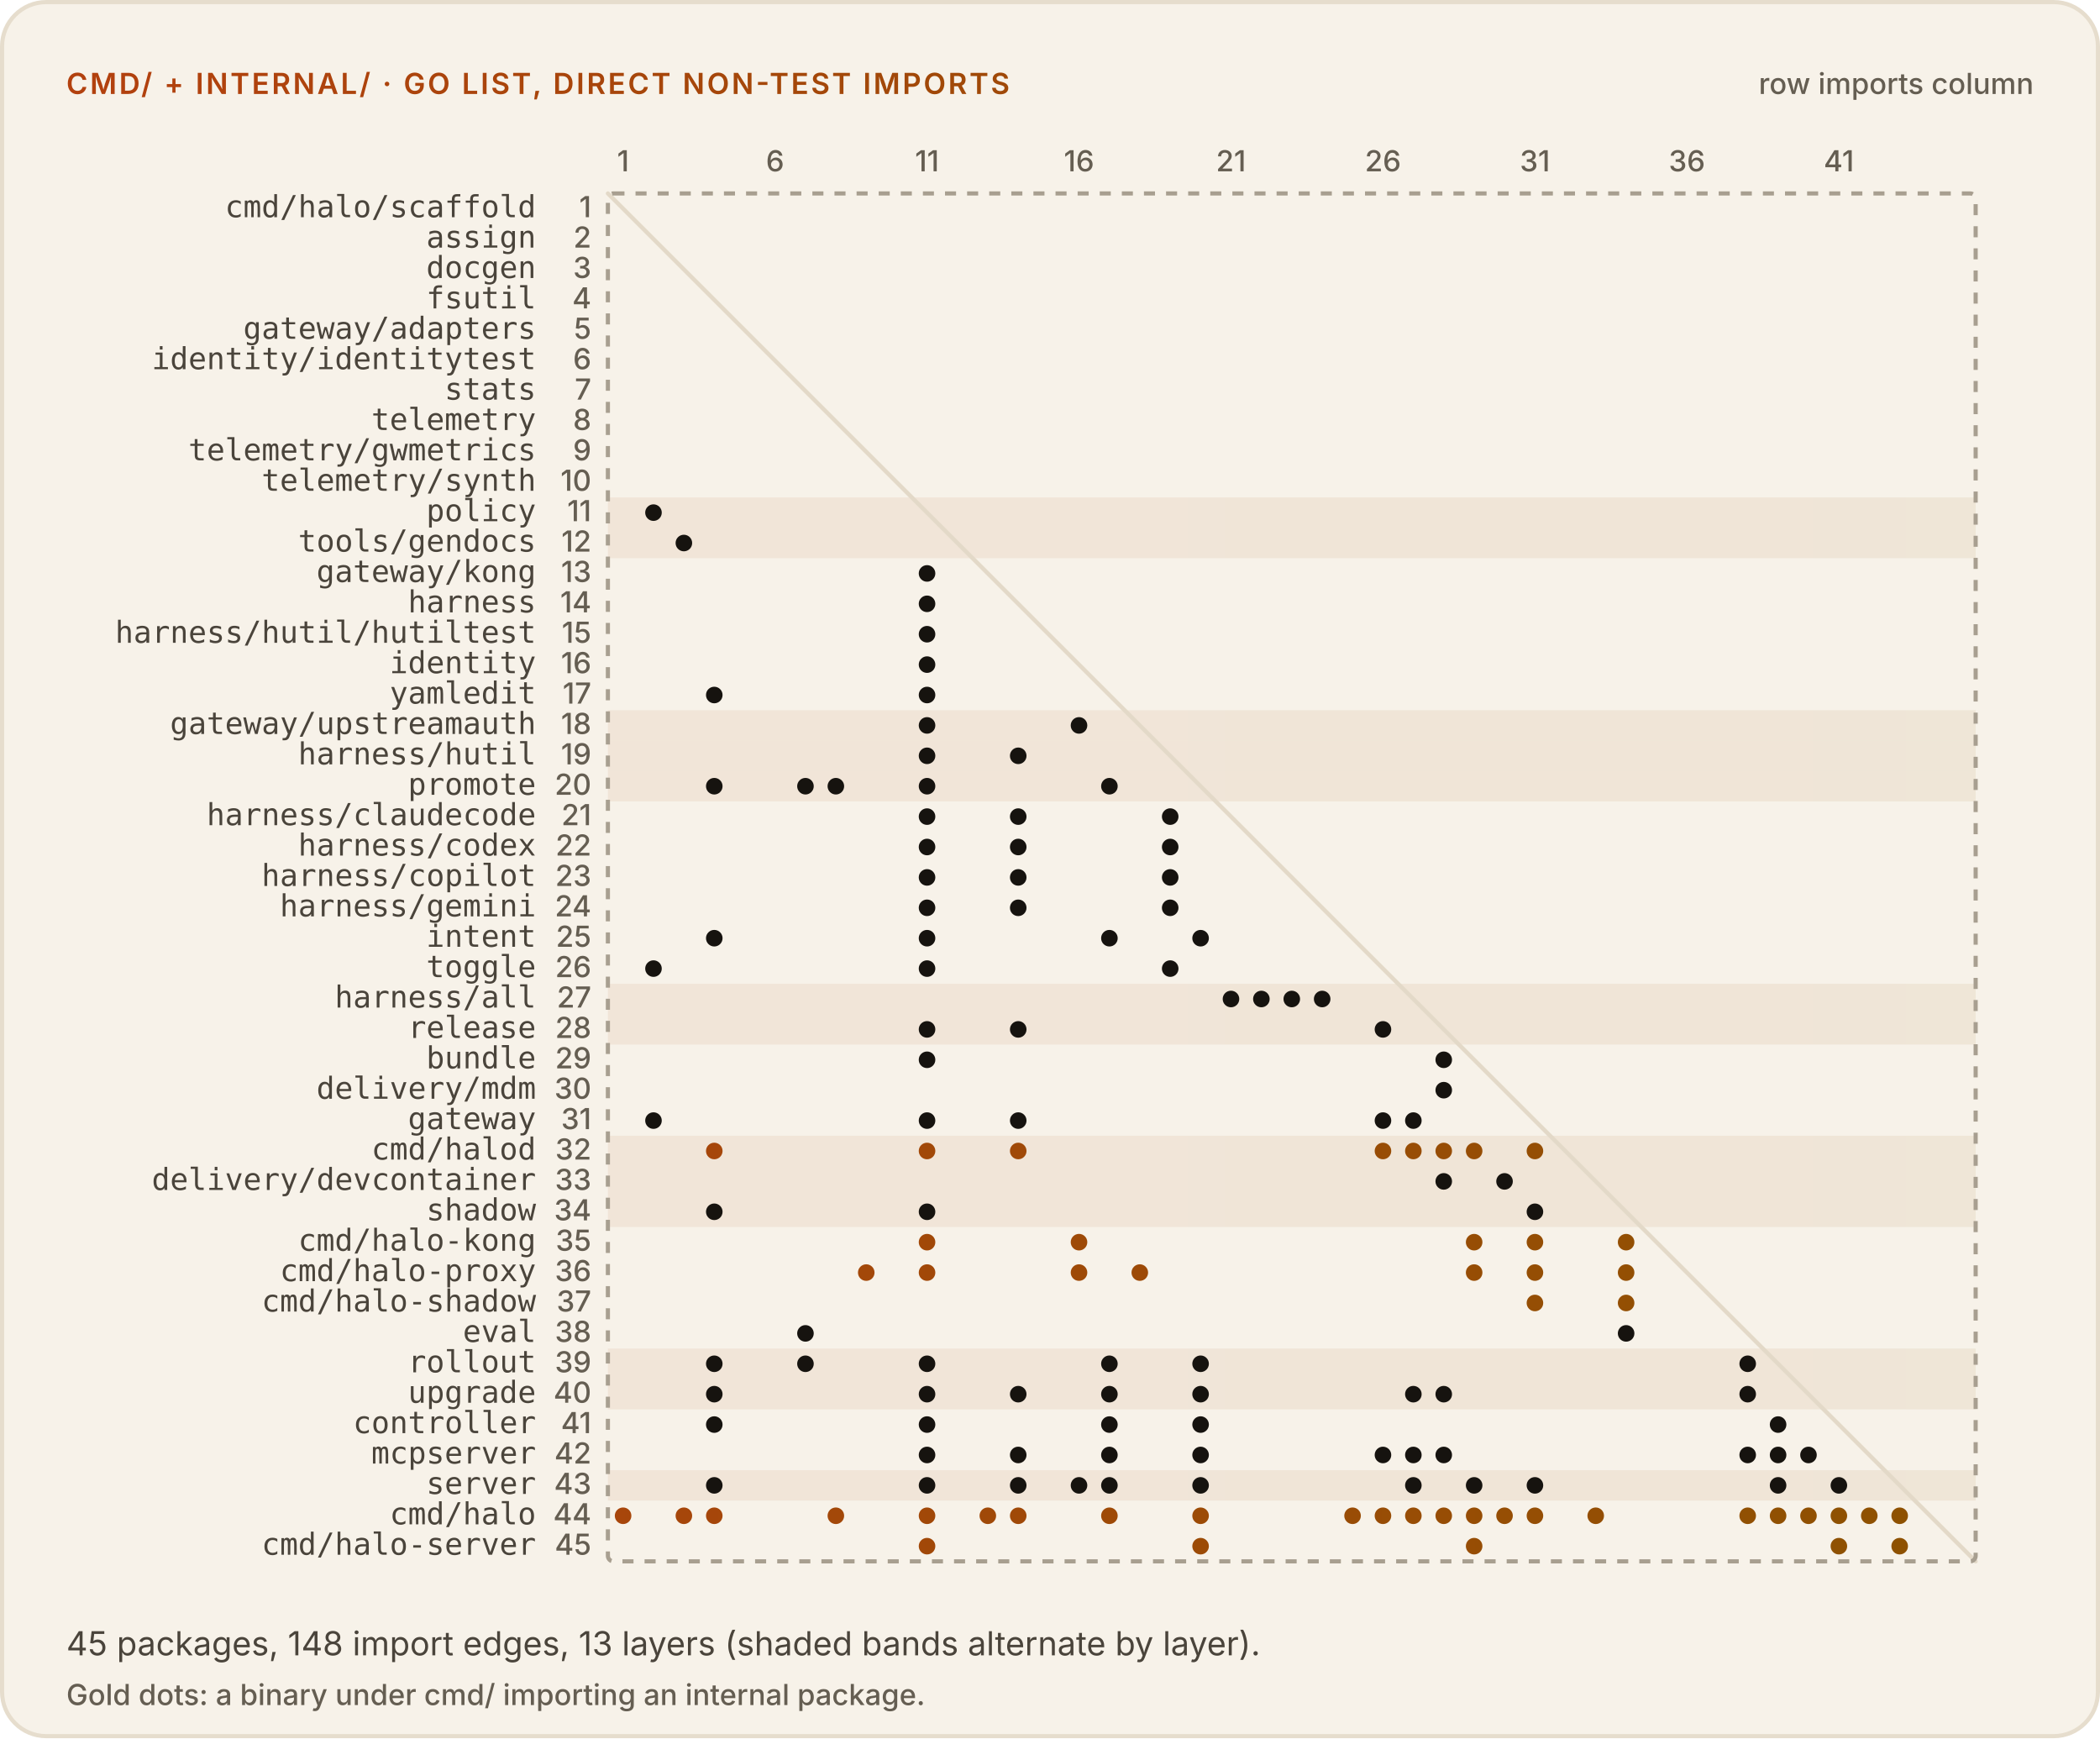
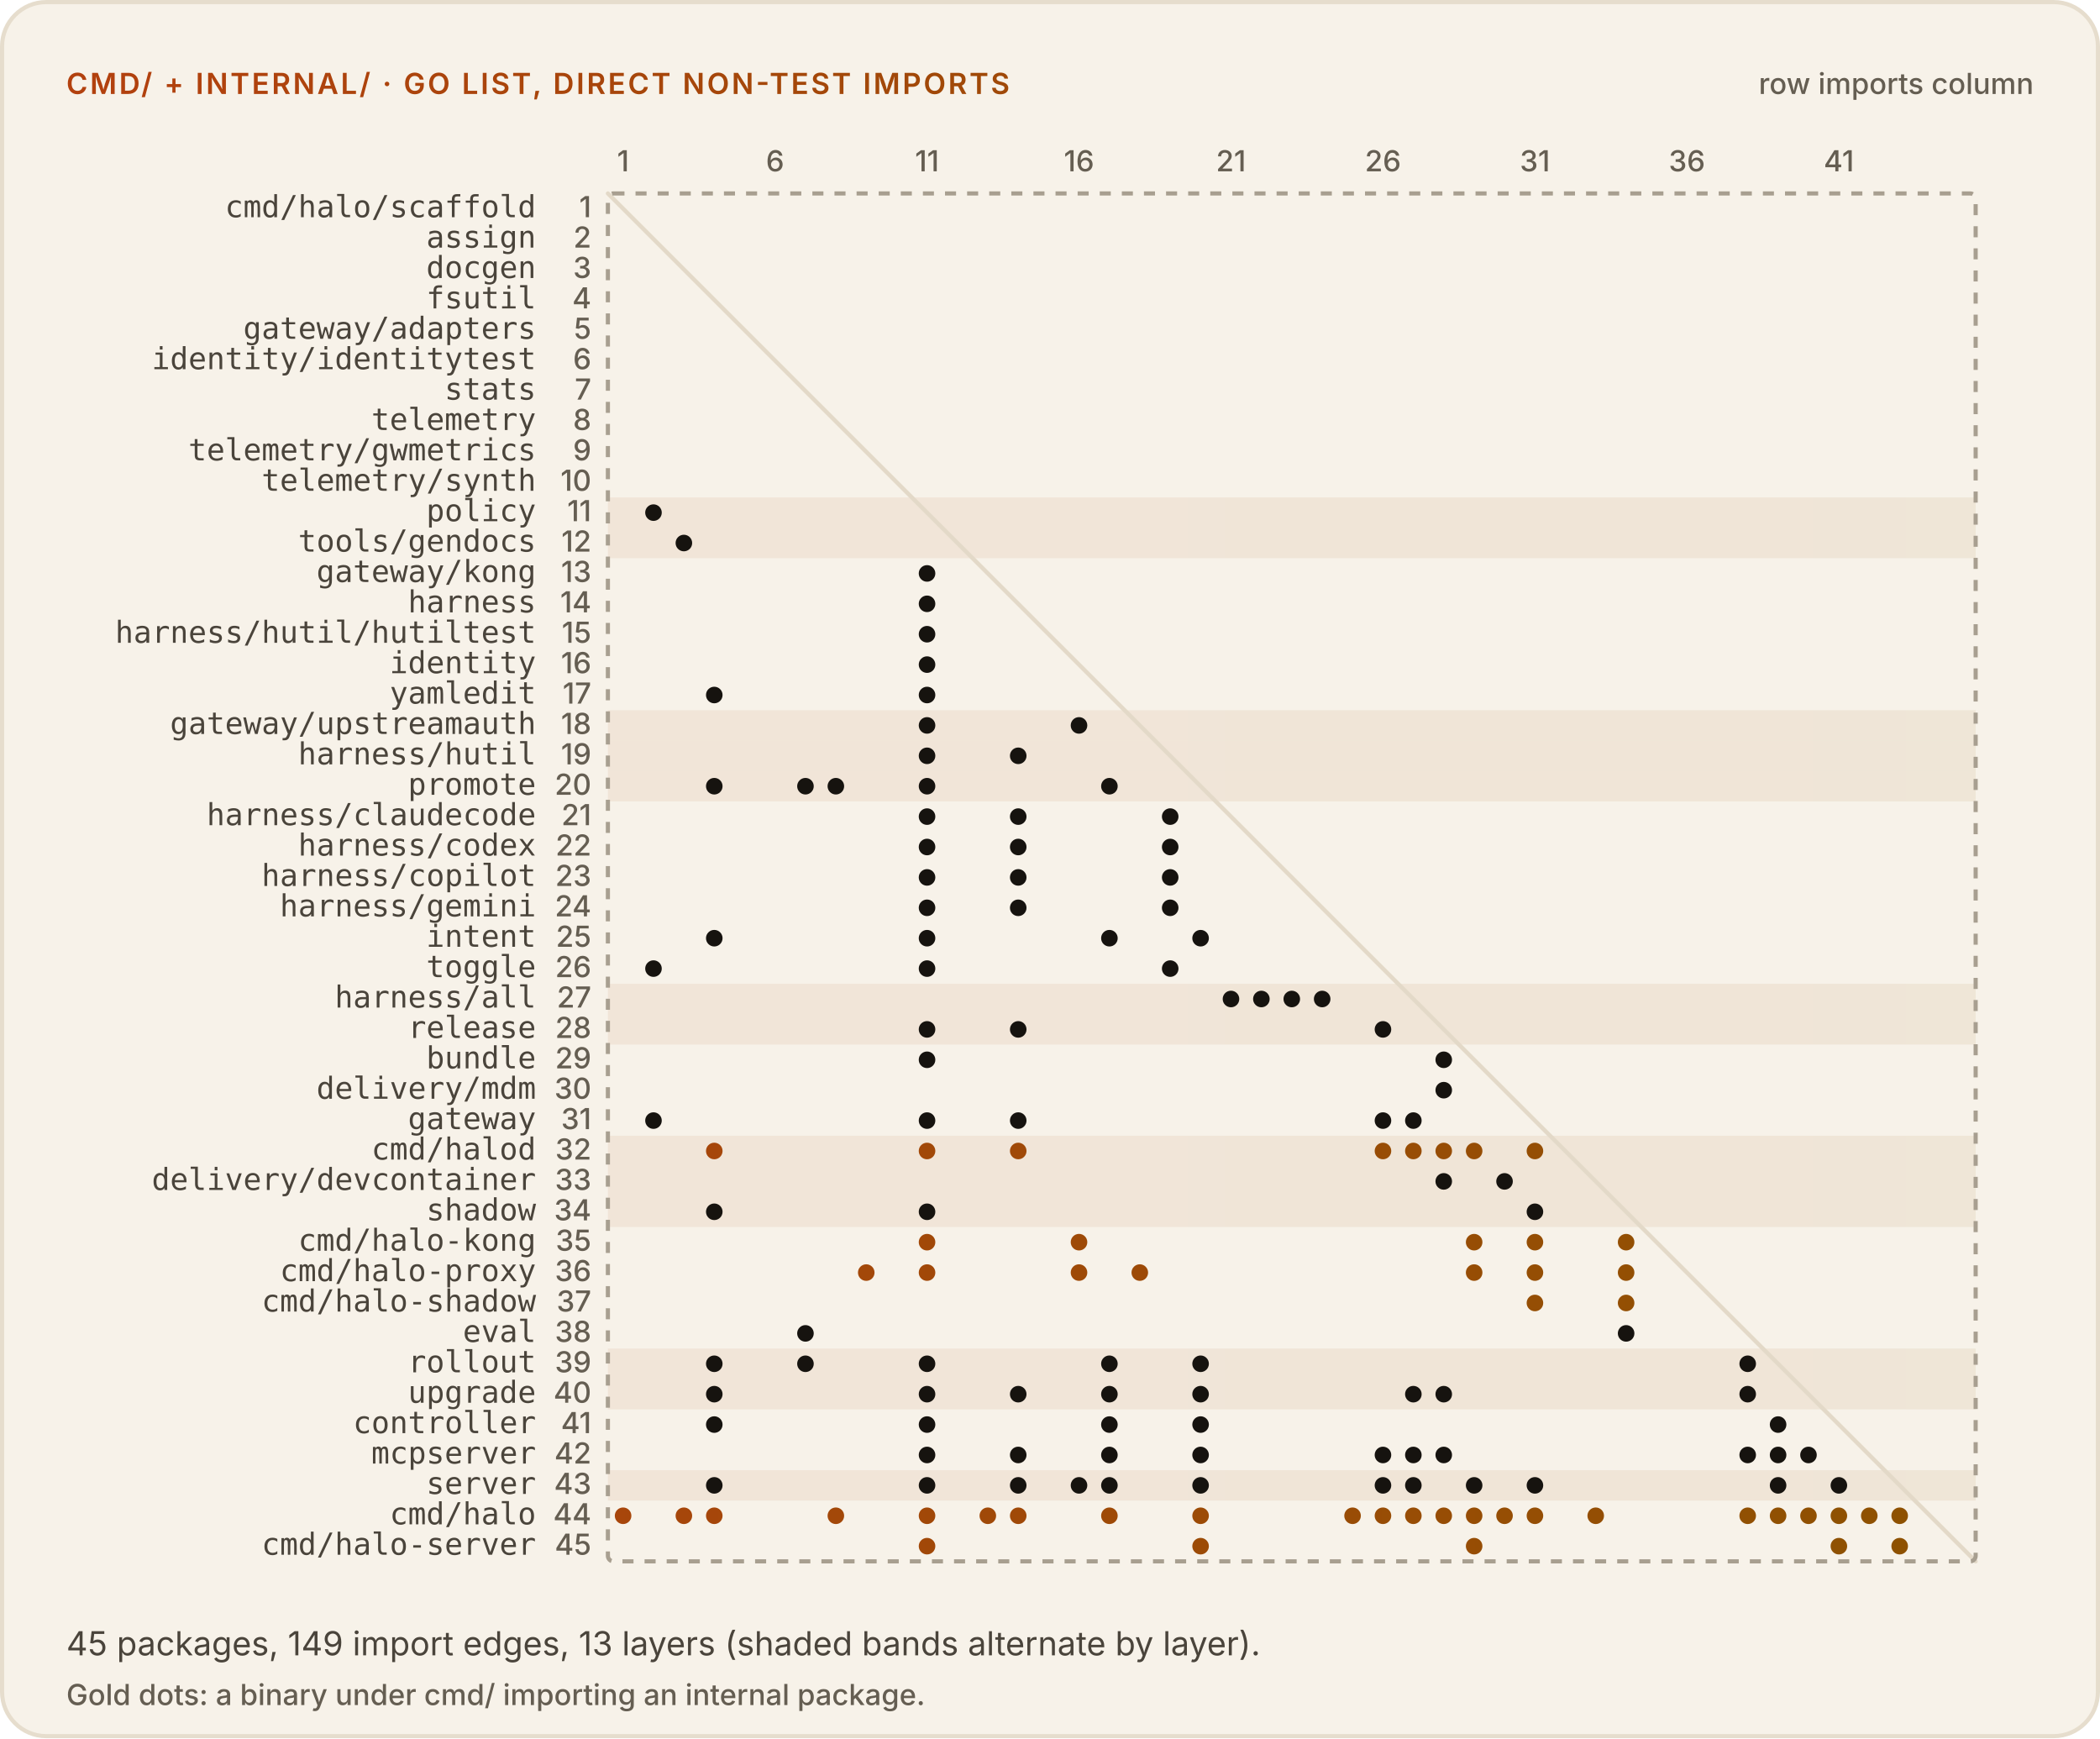
<svg xmlns="http://www.w3.org/2000/svg" viewBox="0 0 760 629" width="760" height="629" role="img" aria-labelledby="t d" font-family="ui-sans-serif,-apple-system,Inter,'Segoe UI',sans-serif">
  <style>
.cv{fill:#f7f2e9;stroke:#e6ddcd;stroke-width:1.5}
.card{fill:#fffdf9;stroke:#e3d9c8;stroke-width:1.5}
.soft{fill:url(#gs)}
.ring{fill:none;stroke:url(#ga);stroke-width:1.5}
.dcard{fill:#fbedea;stroke:#b42323;stroke-width:1.5}
.ghost{fill:none;stroke:#a89f90;stroke-width:1.5;stroke-dasharray:4 4}
.zone{fill:#f3ece0;stroke:#e0d5c2;stroke-width:1.5}
.chip{fill:#f3ece0;stroke:#e3d9c8;stroke-width:1}
text{font-family:ui-sans-serif,-apple-system,Inter,'Segoe UI',sans-serif}
.t{font-size:13.5px;font-weight:600;fill:#16130f}
.tm{font:600 12.5px ui-monospace,'SF Mono','JetBrains Mono',Menlo,Consolas,monospace;fill:#16130f}
.td{fill:#b42323}
.s{font-size:12px;fill:#4a443b}
.m{font:11px ui-monospace,'SF Mono','JetBrains Mono',Menlo,Consolas,monospace;fill:#4a443b}
.xs{font-size:10.5px;font-weight:500;fill:#655e52}
.xm{font-family:ui-monospace,'SF Mono','JetBrains Mono',Menlo,Consolas,monospace;font-weight:400}
.xa{fill:url(#ga);font-weight:600}
.xd{fill:#b42323;font-weight:600}
.xw{fill:#fffdf9;font-weight:600}
.k{font-size:10.5px;font-weight:600;letter-spacing:.08em;fill:#655e52}
.ka{fill:url(#ga)}
.h1{font-size:42px;font-weight:700;letter-spacing:-.02em;fill:#16130f}
.ln,.la,.ld,.lm{fill:none;stroke-width:1.5;stroke-linecap:round;stroke-linejoin:round}
.ln{stroke:#a89f90}.la{stroke:url(#ga)}.ld{stroke:#b42323}.lm{stroke:#e3d9c8}
.lane{stroke:#e3d9c8;stroke-width:1.5;stroke-dasharray:3 4}
.dash{stroke-dasharray:5 5}
.dl{fill:#a89f90}.da{fill:url(#ga)}.dd{fill:#b42323}
.pl{fill:#f7f2e9}.pa{fill:#f7f2e9;stroke:url(#ga);stroke-width:1}
.pd{fill:#fbedea;stroke:#b42323;stroke-width:1}.ps{fill:url(#ga)}
.fa{fill:url(#ga)}.fs{fill:url(#gs)}.fm{fill:#f3ece0}.fd{fill:#b42323}.ft{fill:#16130f}
.bdg{fill:url(#ga)}.bn{font-size:9.5px;font-weight:700;fill:#fffdf9}
.ic{fill:none;stroke:url(#ga);stroke-width:1.75;stroke-linecap:round;stroke-linejoin:round}
.pkt{fill:url(#ga)}
.grow{transform-box:fill-box;transform-origin:left;animation:grow 4.8s cubic-bezier(.6,0,.2,1) infinite}
@keyframes grow{0%{transform:scaleX(.08)}25%{transform:scaleX(.3)}50%{transform:scaleX(.55)}75%,100%{transform:scaleX(1)}}
.flow{stroke-dasharray:4 6;animation:flow 1.1s linear infinite}
@keyframes flow{to{stroke-dashoffset:-20}}
.blink{animation:blink 3.2s ease-in-out infinite}
@keyframes blink{0%,100%{opacity:.18}35%,65%{opacity:1}}
.pulse{transform-box:fill-box;transform-origin:center;animation:pulse 2.8s ease-out infinite}
@keyframes pulse{0%{opacity:.55;transform:scale(.6)}100%{opacity:0;transform:scale(1.5)}}
@media (prefers-reduced-motion:reduce){.flow,.blink,.pulse,.grow{animation:none}.blink{opacity:1}.pulse,.pkt{display:none}}
</style>
  <defs>
    <linearGradient id="ga" gradientUnits="userSpaceOnUse" x1="0" y1="0" x2="760" y2="0">
      <stop offset="0" stop-color="#b4400f" />
      <stop offset="1" stop-color="#8a5300" />
    </linearGradient>
    <linearGradient id="gs" gradientUnits="userSpaceOnUse" x1="0" y1="0" x2="760" y2="0">
      <stop offset="0" stop-color="#b4400f" stop-opacity="0.08" />
      <stop offset="1" stop-color="#8a5300" stop-opacity="0.08" />
    </linearGradient>
    <filter id="sh" x="-10%" y="-10%" width="120%" height="140%">
      <feDropShadow dx="0" dy="1" stdDeviation="1.6" flood-color="#3c280a" flood-opacity="0.08" />
    </filter>
  </defs>
  <rect class="cv" x=".75" y=".75" width="758.5" height="627.5" rx="16" />
  <text class="k ka" x="24" y="34">CMD/ + INTERNAL/ · GO LIST, DIRECT NON-TEST IMPORTS</text>
  <text class="xs" x="736" y="34" text-anchor="end">row imports column</text>
  <text class="m" x="194" y="78.6" text-anchor="end">cmd/halo/scaffold</text>
  <text class="xs" x="214" y="78.6" text-anchor="end">1</text>
  <text class="m" x="194" y="89.6" text-anchor="end">assign</text>
  <text class="xs" x="214" y="89.6" text-anchor="end">2</text>
  <text class="m" x="194" y="100.6" text-anchor="end">docgen</text>
  <text class="xs" x="214" y="100.6" text-anchor="end">3</text>
  <text class="m" x="194" y="111.6" text-anchor="end">fsutil</text>
  <text class="xs" x="214" y="111.6" text-anchor="end">4</text>
  <text class="m" x="194" y="122.6" text-anchor="end">gateway/adapters</text>
  <text class="xs" x="214" y="122.6" text-anchor="end">5</text>
  <text class="m" x="194" y="133.6" text-anchor="end">identity/identitytest</text>
  <text class="xs" x="214" y="133.6" text-anchor="end">6</text>
  <text class="m" x="194" y="144.6" text-anchor="end">stats</text>
  <text class="xs" x="214" y="144.6" text-anchor="end">7</text>
  <text class="m" x="194" y="155.6" text-anchor="end">telemetry</text>
  <text class="xs" x="214" y="155.6" text-anchor="end">8</text>
  <text class="m" x="194" y="166.6" text-anchor="end">telemetry/gwmetrics</text>
  <text class="xs" x="214" y="166.6" text-anchor="end">9</text>
  <text class="m" x="194" y="177.6" text-anchor="end">telemetry/synth</text>
  <text class="xs" x="214" y="177.6" text-anchor="end">10</text>
  <rect class="fs" x="220" y="180" width="495" height="11" />
  <text class="m" x="194" y="188.6" text-anchor="end">policy</text>
  <text class="xs" x="214" y="188.6" text-anchor="end">11</text>
  <rect class="fs" x="220" y="191" width="495" height="11" />
  <text class="m" x="194" y="199.6" text-anchor="end">tools/gendocs</text>
  <text class="xs" x="214" y="199.6" text-anchor="end">12</text>
  <text class="m" x="194" y="210.6" text-anchor="end">gateway/kong</text>
  <text class="xs" x="214" y="210.6" text-anchor="end">13</text>
  <text class="m" x="194" y="221.6" text-anchor="end">harness</text>
  <text class="xs" x="214" y="221.6" text-anchor="end">14</text>
  <text class="m" x="194" y="232.6" text-anchor="end">harness/hutil/hutiltest</text>
  <text class="xs" x="214" y="232.6" text-anchor="end">15</text>
  <text class="m" x="194" y="243.6" text-anchor="end">identity</text>
  <text class="xs" x="214" y="243.6" text-anchor="end">16</text>
  <text class="m" x="194" y="254.6" text-anchor="end">yamledit</text>
  <text class="xs" x="214" y="254.6" text-anchor="end">17</text>
  <rect class="fs" x="220" y="257" width="495" height="11" />
  <text class="m" x="194" y="265.6" text-anchor="end">gateway/upstreamauth</text>
  <text class="xs" x="214" y="265.6" text-anchor="end">18</text>
  <rect class="fs" x="220" y="268" width="495" height="11" />
  <text class="m" x="194" y="276.6" text-anchor="end">harness/hutil</text>
  <text class="xs" x="214" y="276.6" text-anchor="end">19</text>
  <rect class="fs" x="220" y="279" width="495" height="11" />
  <text class="m" x="194" y="287.6" text-anchor="end">promote</text>
  <text class="xs" x="214" y="287.6" text-anchor="end">20</text>
  <text class="m" x="194" y="298.6" text-anchor="end">harness/claudecode</text>
  <text class="xs" x="214" y="298.6" text-anchor="end">21</text>
  <text class="m" x="194" y="309.6" text-anchor="end">harness/codex</text>
  <text class="xs" x="214" y="309.6" text-anchor="end">22</text>
  <text class="m" x="194" y="320.6" text-anchor="end">harness/copilot</text>
  <text class="xs" x="214" y="320.6" text-anchor="end">23</text>
  <text class="m" x="194" y="331.6" text-anchor="end">harness/gemini</text>
  <text class="xs" x="214" y="331.6" text-anchor="end">24</text>
  <text class="m" x="194" y="342.6" text-anchor="end">intent</text>
  <text class="xs" x="214" y="342.6" text-anchor="end">25</text>
  <text class="m" x="194" y="353.6" text-anchor="end">toggle</text>
  <text class="xs" x="214" y="353.6" text-anchor="end">26</text>
  <rect class="fs" x="220" y="356" width="495" height="11" />
  <text class="m" x="194" y="364.6" text-anchor="end">harness/all</text>
  <text class="xs" x="214" y="364.6" text-anchor="end">27</text>
  <rect class="fs" x="220" y="367" width="495" height="11" />
  <text class="m" x="194" y="375.6" text-anchor="end">release</text>
  <text class="xs" x="214" y="375.6" text-anchor="end">28</text>
  <text class="m" x="194" y="386.6" text-anchor="end">bundle</text>
  <text class="xs" x="214" y="386.6" text-anchor="end">29</text>
  <text class="m" x="194" y="397.6" text-anchor="end">delivery/mdm</text>
  <text class="xs" x="214" y="397.6" text-anchor="end">30</text>
  <text class="m" x="194" y="408.6" text-anchor="end">gateway</text>
  <text class="xs" x="214" y="408.6" text-anchor="end">31</text>
  <rect class="fs" x="220" y="411" width="495" height="11" />
  <text class="m" x="194" y="419.6" text-anchor="end">cmd/halod</text>
  <text class="xs" x="214" y="419.6" text-anchor="end">32</text>
  <rect class="fs" x="220" y="422" width="495" height="11" />
  <text class="m" x="194" y="430.6" text-anchor="end">delivery/devcontainer</text>
  <text class="xs" x="214" y="430.6" text-anchor="end">33</text>
  <rect class="fs" x="220" y="433" width="495" height="11" />
  <text class="m" x="194" y="441.6" text-anchor="end">shadow</text>
  <text class="xs" x="214" y="441.6" text-anchor="end">34</text>
  <text class="m" x="194" y="452.6" text-anchor="end">cmd/halo-kong</text>
  <text class="xs" x="214" y="452.6" text-anchor="end">35</text>
  <text class="m" x="194" y="463.6" text-anchor="end">cmd/halo-proxy</text>
  <text class="xs" x="214" y="463.6" text-anchor="end">36</text>
  <text class="m" x="194" y="474.6" text-anchor="end">cmd/halo-shadow</text>
  <text class="xs" x="214" y="474.6" text-anchor="end">37</text>
  <text class="m" x="194" y="485.6" text-anchor="end">eval</text>
  <text class="xs" x="214" y="485.6" text-anchor="end">38</text>
  <rect class="fs" x="220" y="488" width="495" height="11" />
  <text class="m" x="194" y="496.6" text-anchor="end">rollout</text>
  <text class="xs" x="214" y="496.6" text-anchor="end">39</text>
  <rect class="fs" x="220" y="499" width="495" height="11" />
  <text class="m" x="194" y="507.6" text-anchor="end">upgrade</text>
  <text class="xs" x="214" y="507.6" text-anchor="end">40</text>
  <text class="m" x="194" y="518.6" text-anchor="end">controller</text>
  <text class="xs" x="214" y="518.6" text-anchor="end">41</text>
  <text class="m" x="194" y="529.6" text-anchor="end">mcpserver</text>
  <text class="xs" x="214" y="529.6" text-anchor="end">42</text>
  <rect class="fs" x="220" y="532" width="495" height="11" />
  <text class="m" x="194" y="540.6" text-anchor="end">server</text>
  <text class="xs" x="214" y="540.6" text-anchor="end">43</text>
  <text class="m" x="194" y="551.6" text-anchor="end">cmd/halo</text>
  <text class="xs" x="214" y="551.6" text-anchor="end">44</text>
  <text class="m" x="194" y="562.6" text-anchor="end">cmd/halo-server</text>
  <text class="xs" x="214" y="562.6" text-anchor="end">45</text>
  <text class="xs" x="225.5" y="62" text-anchor="middle">1</text>
  <text class="xs" x="280.5" y="62" text-anchor="middle">6</text>
  <text class="xs" x="335.5" y="62" text-anchor="middle">11</text>
  <text class="xs" x="390.5" y="62" text-anchor="middle">16</text>
  <text class="xs" x="445.5" y="62" text-anchor="middle">21</text>
  <text class="xs" x="500.5" y="62" text-anchor="middle">26</text>
  <text class="xs" x="555.5" y="62" text-anchor="middle">31</text>
  <text class="xs" x="610.5" y="62" text-anchor="middle">36</text>
  <text class="xs" x="665.5" y="62" text-anchor="middle">41</text>
  <path class="lm" d="M220 70L715 565" />
  <rect class="ghost" x="220" y="70" width="495" height="495" rx="2" />
  <circle class="ft" cx="236.5" cy="185.5" r="3" />
  <circle class="ft" cx="247.5" cy="196.5" r="3" />
  <circle class="ft" cx="335.5" cy="207.5" r="3" />
  <circle class="ft" cx="335.5" cy="218.5" r="3" />
  <circle class="ft" cx="335.5" cy="229.5" r="3" />
  <circle class="ft" cx="335.5" cy="240.5" r="3" />
  <circle class="ft" cx="258.5" cy="251.5" r="3" />
  <circle class="ft" cx="335.5" cy="251.5" r="3" />
  <circle class="ft" cx="390.5" cy="262.5" r="3" />
  <circle class="ft" cx="335.5" cy="262.5" r="3" />
+   <circle class="ft" cx="335.5" cy="273.5" r="3" />
  <circle class="ft" cx="368.5" cy="273.5" r="3" />
-   <circle class="ft" cx="335.5" cy="273.5" r="3" />
+   <circle class="ft" cx="302.5" cy="284.5" r="3" />
  <circle class="ft" cx="335.5" cy="284.5" r="3" />
-   <circle class="ft" cx="401.5" cy="284.5" r="3" />
  <circle class="ft" cx="291.5" cy="284.5" r="3" />
  <circle class="ft" cx="258.5" cy="284.5" r="3" />
-   <circle class="ft" cx="302.5" cy="284.5" r="3" />
+   <circle class="ft" cx="401.5" cy="284.5" r="3" />
+   <circle class="ft" cx="335.5" cy="295.5" r="3" />
  <circle class="ft" cx="423.5" cy="295.5" r="3" />
  <circle class="ft" cx="368.5" cy="295.5" r="3" />
-   <circle class="ft" cx="335.5" cy="295.5" r="3" />
+   <circle class="ft" cx="335.5" cy="306.5" r="3" />
  <circle class="ft" cx="423.5" cy="306.5" r="3" />
  <circle class="ft" cx="368.5" cy="306.5" r="3" />
-   <circle class="ft" cx="335.5" cy="306.5" r="3" />
+   <circle class="ft" cx="335.5" cy="317.5" r="3" />
  <circle class="ft" cx="423.5" cy="317.5" r="3" />
  <circle class="ft" cx="368.5" cy="317.5" r="3" />
-   <circle class="ft" cx="335.5" cy="317.5" r="3" />
+   <circle class="ft" cx="335.5" cy="328.5" r="3" />
  <circle class="ft" cx="423.5" cy="328.5" r="3" />
  <circle class="ft" cx="368.5" cy="328.5" r="3" />
-   <circle class="ft" cx="335.5" cy="328.5" r="3" />
  <circle class="ft" cx="258.5" cy="339.5" r="3" />
  <circle class="ft" cx="401.5" cy="339.5" r="3" />
+   <circle class="ft" cx="335.5" cy="339.5" r="3" />
  <circle class="ft" cx="434.5" cy="339.5" r="3" />
-   <circle class="ft" cx="335.5" cy="339.5" r="3" />
-   <circle class="ft" cx="236.5" cy="350.5" r="3" />
  <circle class="ft" cx="423.5" cy="350.5" r="3" />
  <circle class="ft" cx="335.5" cy="350.5" r="3" />
-   <circle class="ft" cx="467.5" cy="361.5" r="3" />
-   <circle class="ft" cx="478.5" cy="361.5" r="3" />
+   <circle class="ft" cx="236.5" cy="350.5" r="3" />
  <circle class="ft" cx="456.5" cy="361.5" r="3" />
  <circle class="ft" cx="445.5" cy="361.5" r="3" />
+   <circle class="ft" cx="478.5" cy="361.5" r="3" />
+   <circle class="ft" cx="467.5" cy="361.5" r="3" />
+   <circle class="ft" cx="335.5" cy="372.5" r="3" />
  <circle class="ft" cx="500.5" cy="372.5" r="3" />
  <circle class="ft" cx="368.5" cy="372.5" r="3" />
-   <circle class="ft" cx="335.5" cy="372.5" r="3" />
  <circle class="ft" cx="522.5" cy="383.5" r="3" />
  <circle class="ft" cx="335.5" cy="383.5" r="3" />
  <circle class="ft" cx="522.5" cy="394.5" r="3" />
+   <circle class="ft" cx="368.5" cy="405.5" r="3" />
  <circle class="ft" cx="236.5" cy="405.5" r="3" />
+   <circle class="ft" cx="335.5" cy="405.5" r="3" />
  <circle class="ft" cx="511.5" cy="405.5" r="3" />
-   <circle class="ft" cx="368.5" cy="405.5" r="3" />
-   <circle class="ft" cx="335.5" cy="405.5" r="3" />
  <circle class="ft" cx="500.5" cy="405.5" r="3" />
+   <circle class="fa" cx="258.5" cy="416.5" r="3" />
+   <circle class="fa" cx="368.5" cy="416.5" r="3" />
+   <circle class="fa" cx="522.5" cy="416.5" r="3" />
+   <circle class="fa" cx="555.5" cy="416.5" r="3" />
+   <circle class="fa" cx="335.5" cy="416.5" r="3" />
+   <circle class="fa" cx="533.5" cy="416.5" r="3" />
  <circle class="fa" cx="511.5" cy="416.5" r="3" />
-   <circle class="fa" cx="368.5" cy="416.5" r="3" />
-   <circle class="fa" cx="335.5" cy="416.5" r="3" />
-   <circle class="fa" cx="555.5" cy="416.5" r="3" />
-   <circle class="fa" cx="533.5" cy="416.5" r="3" />
-   <circle class="fa" cx="258.5" cy="416.5" r="3" />
-   <circle class="fa" cx="522.5" cy="416.5" r="3" />
  <circle class="fa" cx="500.5" cy="416.5" r="3" />
+   <circle class="ft" cx="544.5" cy="427.5" r="3" />
  <circle class="ft" cx="522.5" cy="427.5" r="3" />
-   <circle class="ft" cx="544.5" cy="427.5" r="3" />
  <circle class="ft" cx="258.5" cy="438.5" r="3" />
  <circle class="ft" cx="555.5" cy="438.5" r="3" />
  <circle class="ft" cx="335.5" cy="438.5" r="3" />
+   <circle class="fa" cx="390.5" cy="449.5" r="3" />
+   <circle class="fa" cx="555.5" cy="449.5" r="3" />
  <circle class="fa" cx="335.5" cy="449.5" r="3" />
-   <circle class="fa" cx="555.5" cy="449.5" r="3" />
  <circle class="fa" cx="533.5" cy="449.5" r="3" />
  <circle class="fa" cx="588.5" cy="449.5" r="3" />
-   <circle class="fa" cx="390.5" cy="449.5" r="3" />
+   <circle class="fa" cx="390.5" cy="460.5" r="3" />
  <circle class="fa" cx="313.5" cy="460.5" r="3" />
+   <circle class="fa" cx="555.5" cy="460.5" r="3" />
  <circle class="fa" cx="335.5" cy="460.5" r="3" />
-   <circle class="fa" cx="555.5" cy="460.5" r="3" />
+   <circle class="fa" cx="533.5" cy="460.5" r="3" />
  <circle class="fa" cx="412.5" cy="460.5" r="3" />
-   <circle class="fa" cx="533.5" cy="460.5" r="3" />
  <circle class="fa" cx="588.5" cy="460.5" r="3" />
-   <circle class="fa" cx="390.5" cy="460.5" r="3" />
+   <circle class="fa" cx="555.5" cy="471.5" r="3" />
  <circle class="fa" cx="588.5" cy="471.5" r="3" />
-   <circle class="fa" cx="555.5" cy="471.5" r="3" />
+   <circle class="ft" cx="291.5" cy="482.5" r="3" />
  <circle class="ft" cx="588.5" cy="482.5" r="3" />
-   <circle class="ft" cx="291.5" cy="482.5" r="3" />
-   <circle class="ft" cx="434.5" cy="493.5" r="3" />
  <circle class="ft" cx="335.5" cy="493.5" r="3" />
+   <circle class="ft" cx="291.5" cy="493.5" r="3" />
  <circle class="ft" cx="632.5" cy="493.5" r="3" />
-   <circle class="ft" cx="291.5" cy="493.5" r="3" />
  <circle class="ft" cx="258.5" cy="493.5" r="3" />
  <circle class="ft" cx="401.5" cy="493.5" r="3" />
+   <circle class="ft" cx="434.5" cy="493.5" r="3" />
  <circle class="ft" cx="511.5" cy="504.5" r="3" />
+   <circle class="ft" cx="368.5" cy="504.5" r="3" />
+   <circle class="ft" cx="522.5" cy="504.5" r="3" />
  <circle class="ft" cx="434.5" cy="504.5" r="3" />
-   <circle class="ft" cx="368.5" cy="504.5" r="3" />
  <circle class="ft" cx="335.5" cy="504.5" r="3" />
+   <circle class="ft" cx="258.5" cy="504.5" r="3" />
+   <circle class="ft" cx="401.5" cy="504.5" r="3" />
  <circle class="ft" cx="632.5" cy="504.5" r="3" />
-   <circle class="ft" cx="258.5" cy="504.5" r="3" />
-   <circle class="ft" cx="522.5" cy="504.5" r="3" />
-   <circle class="ft" cx="401.5" cy="504.5" r="3" />
-   <circle class="ft" cx="434.5" cy="515.5" r="3" />
+   <circle class="ft" cx="643.5" cy="515.5" r="3" />
  <circle class="ft" cx="335.5" cy="515.5" r="3" />
  <circle class="ft" cx="258.5" cy="515.5" r="3" />
  <circle class="ft" cx="401.5" cy="515.5" r="3" />
-   <circle class="ft" cx="643.5" cy="515.5" r="3" />
-   <circle class="ft" cx="511.5" cy="526.5" r="3" />
-   <circle class="ft" cx="434.5" cy="526.5" r="3" />
+   <circle class="ft" cx="434.5" cy="515.5" r="3" />
+   <circle class="ft" cx="643.5" cy="526.5" r="3" />
  <circle class="ft" cx="368.5" cy="526.5" r="3" />
+   <circle class="ft" cx="522.5" cy="526.5" r="3" />
  <circle class="ft" cx="335.5" cy="526.5" r="3" />
  <circle class="ft" cx="632.5" cy="526.5" r="3" />
-   <circle class="ft" cx="522.5" cy="526.5" r="3" />
+   <circle class="ft" cx="654.5" cy="526.5" r="3" />
+   <circle class="ft" cx="511.5" cy="526.5" r="3" />
+   <circle class="ft" cx="500.5" cy="526.5" r="3" />
  <circle class="ft" cx="401.5" cy="526.5" r="3" />
-   <circle class="ft" cx="654.5" cy="526.5" r="3" />
-   <circle class="ft" cx="643.5" cy="526.5" r="3" />
-   <circle class="ft" cx="500.5" cy="526.5" r="3" />
+   <circle class="ft" cx="434.5" cy="526.5" r="3" />
+   <circle class="ft" cx="390.5" cy="537.5" r="3" />
+   <circle class="ft" cx="643.5" cy="537.5" r="3" />
+   <circle class="ft" cx="368.5" cy="537.5" r="3" />
+   <circle class="ft" cx="665.5" cy="537.5" r="3" />
  <circle class="ft" cx="511.5" cy="537.5" r="3" />
-   <circle class="ft" cx="434.5" cy="537.5" r="3" />
-   <circle class="ft" cx="368.5" cy="537.5" r="3" />
+   <circle class="ft" cx="555.5" cy="537.5" r="3" />
  <circle class="ft" cx="335.5" cy="537.5" r="3" />
-   <circle class="ft" cx="555.5" cy="537.5" r="3" />
-   <circle class="ft" cx="665.5" cy="537.5" r="3" />
-   <circle class="ft" cx="401.5" cy="537.5" r="3" />
  <circle class="ft" cx="533.5" cy="537.5" r="3" />
  <circle class="ft" cx="258.5" cy="537.5" r="3" />
-   <circle class="ft" cx="390.5" cy="537.5" r="3" />
-   <circle class="ft" cx="643.5" cy="537.5" r="3" />
+   <circle class="ft" cx="500.5" cy="537.5" r="3" />
+   <circle class="ft" cx="401.5" cy="537.5" r="3" />
+   <circle class="ft" cx="434.5" cy="537.5" r="3" />
+   <circle class="fa" cx="258.5" cy="548.5" r="3" />
+   <circle class="fa" cx="665.5" cy="548.5" r="3" />
+   <circle class="fa" cx="247.5" cy="548.5" r="3" />
+   <circle class="fa" cx="533.5" cy="548.5" r="3" />
+   <circle class="fa" cx="654.5" cy="548.5" r="3" />
+   <circle class="fa" cx="544.5" cy="548.5" r="3" />
+   <circle class="fa" cx="522.5" cy="548.5" r="3" />
+   <circle class="fa" cx="357.5" cy="548.5" r="3" />
+   <circle class="fa" cx="302.5" cy="548.5" r="3" />
+   <circle class="fa" cx="225.5" cy="548.5" r="3" />
  <circle class="fa" cx="434.5" cy="548.5" r="3" />
  <circle class="fa" cx="335.5" cy="548.5" r="3" />
-   <circle class="fa" cx="522.5" cy="548.5" r="3" />
+   <circle class="fa" cx="489.5" cy="548.5" r="3" />
+   <circle class="fa" cx="577.5" cy="548.5" r="3" />
+   <circle class="fa" cx="676.5" cy="548.5" r="3" />
+   <circle class="fa" cx="500.5" cy="548.5" r="3" />
+   <circle class="fa" cx="401.5" cy="548.5" r="3" />
+   <circle class="fa" cx="632.5" cy="548.5" r="3" />
  <circle class="fa" cx="643.5" cy="548.5" r="3" />
+   <circle class="fa" cx="368.5" cy="548.5" r="3" />
+   <circle class="fa" cx="555.5" cy="548.5" r="3" />
  <circle class="fa" cx="511.5" cy="548.5" r="3" />
-   <circle class="fa" cx="665.5" cy="548.5" r="3" />
-   <circle class="fa" cx="302.5" cy="548.5" r="3" />
  <circle class="fa" cx="687.5" cy="548.5" r="3" />
-   <circle class="fa" cx="555.5" cy="548.5" r="3" />
-   <circle class="fa" cx="225.5" cy="548.5" r="3" />
-   <circle class="fa" cx="489.5" cy="548.5" r="3" />
-   <circle class="fa" cx="258.5" cy="548.5" r="3" />
-   <circle class="fa" cx="544.5" cy="548.5" r="3" />
-   <circle class="fa" cx="357.5" cy="548.5" r="3" />
-   <circle class="fa" cx="368.5" cy="548.5" r="3" />
-   <circle class="fa" cx="247.5" cy="548.5" r="3" />
-   <circle class="fa" cx="676.5" cy="548.5" r="3" />
-   <circle class="fa" cx="632.5" cy="548.5" r="3" />
-   <circle class="fa" cx="533.5" cy="548.5" r="3" />
-   <circle class="fa" cx="577.5" cy="548.5" r="3" />
-   <circle class="fa" cx="401.5" cy="548.5" r="3" />
-   <circle class="fa" cx="654.5" cy="548.5" r="3" />
-   <circle class="fa" cx="500.5" cy="548.5" r="3" />
+   <circle class="fa" cx="665.5" cy="559.5" r="3" />
  <circle class="fa" cx="434.5" cy="559.5" r="3" />
+   <circle class="fa" cx="335.5" cy="559.5" r="3" />
+   <circle class="fa" cx="533.5" cy="559.5" r="3" />
  <circle class="fa" cx="687.5" cy="559.5" r="3" />
-   <circle class="fa" cx="335.5" cy="559.5" r="3" />
-   <circle class="fa" cx="665.5" cy="559.5" r="3" />
-   <circle class="fa" cx="533.5" cy="559.5" r="3" />
-   <text class="s" x="24" y="599">45 packages, 148 import edges, 13 layers (shaded bands alternate by layer).</text>
+   <text class="s" x="24" y="599">45 packages, 149 import edges, 13 layers (shaded bands alternate by layer).</text>
  <text class="xs" x="24" y="617">Gold dots: a binary under cmd/ importing an internal package.</text>
</svg>
